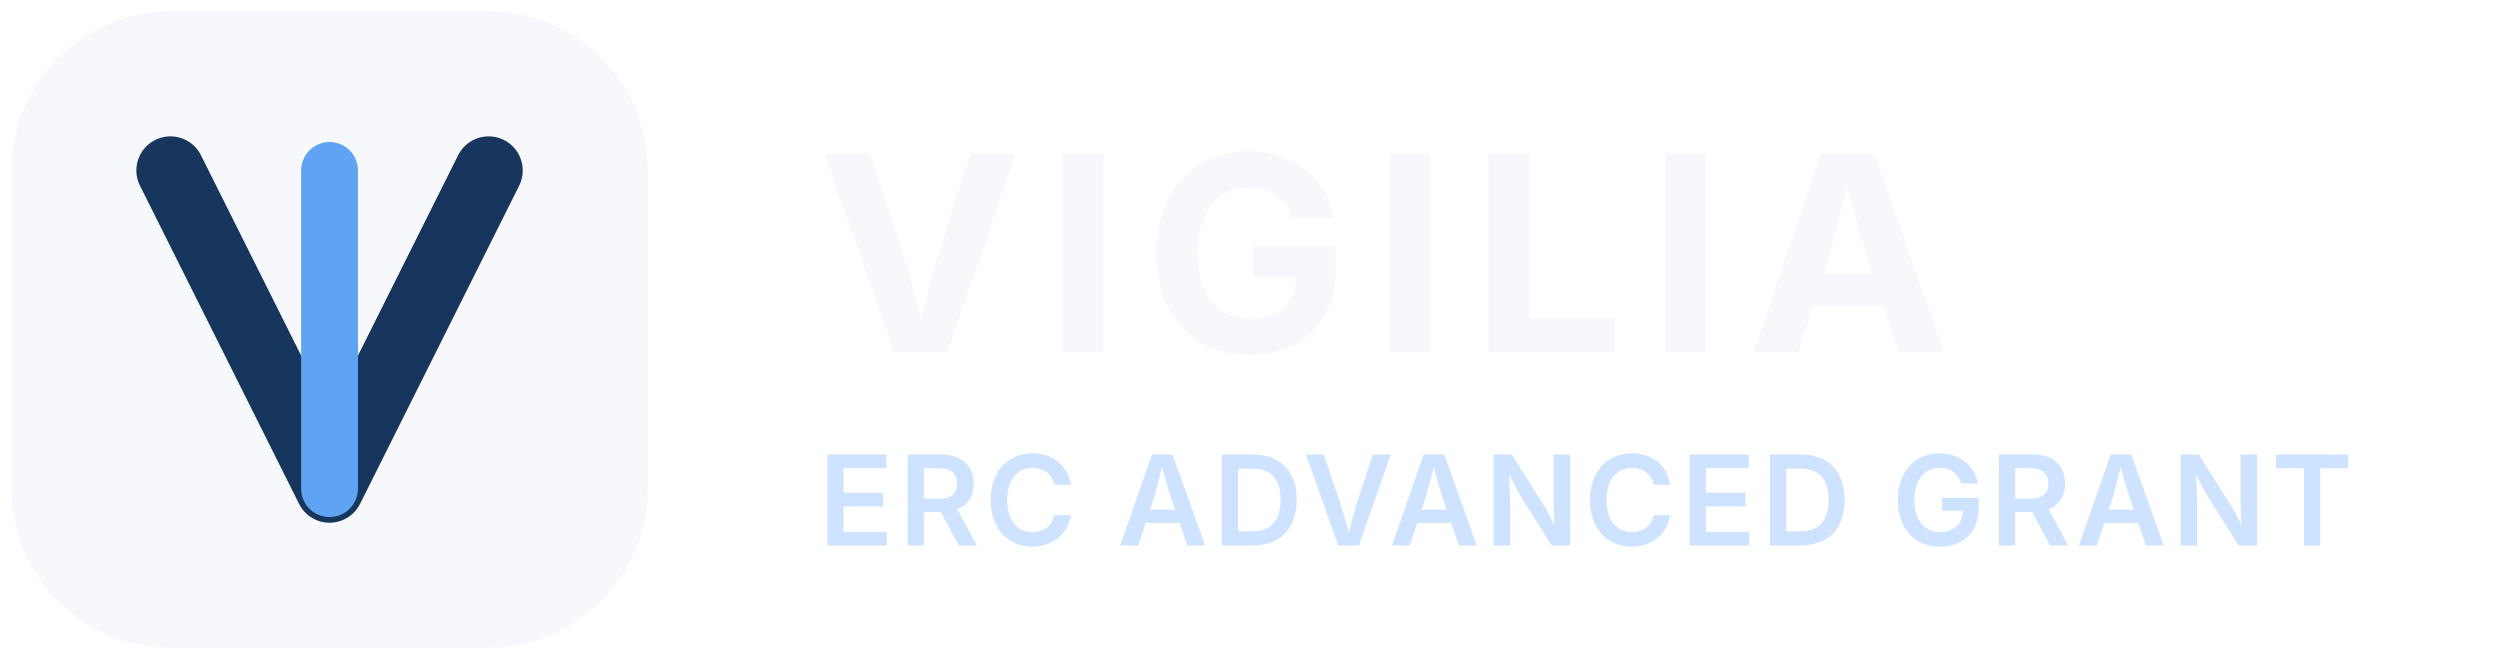
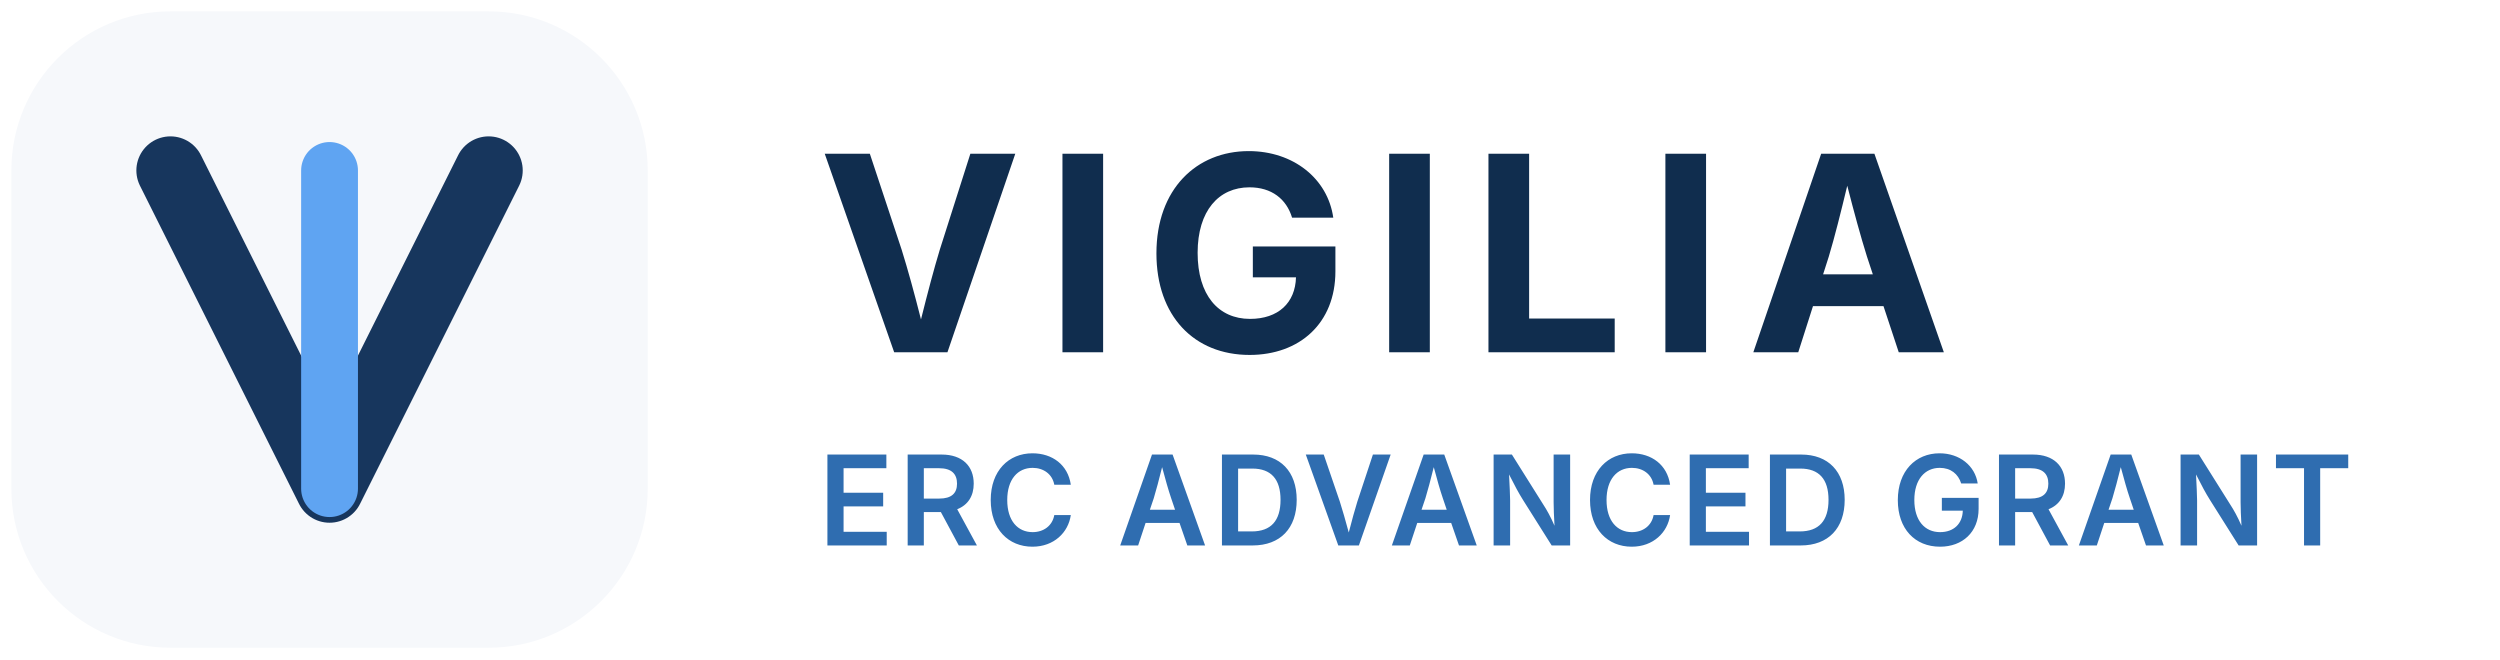
<svg xmlns="http://www.w3.org/2000/svg" width="220" height="58" viewBox="0 0 220 58" fill="none" role="img" aria-labelledby="vigilia-logo-light-title">
  <rect x="1" y="1" width="56" height="56" rx="14" fill="#F6F8FB" />
  <path d="M15 15L29 43L43 15" stroke="#17365D" stroke-width="6" stroke-linecap="round" stroke-linejoin="round" />
  <path d="M29 43V15" stroke="#5FA4F2" stroke-width="5" stroke-linecap="round" />
-   <text x="72" y="31" fill="#F6F8FB" font-size="24" font-weight="700" font-family="Inter, Segoe UI, Roboto, Arial, sans-serif" letter-spacing="2">VIGILIA</text>
-   <text x="72" y="48" fill="#CDE3FF" font-size="11" font-weight="600" font-family="Inter, Segoe UI, Roboto, Arial, sans-serif" letter-spacing="0.4">ERC ADVANCED GRANT</text>
+   <text x="72" y="31" fill="#102D4E" font-size="24" font-weight="700" font-family="Inter, Segoe UI, Roboto, Arial, sans-serif" letter-spacing="2">VIGILIA</text>
+   <text x="72" y="48" fill="#2F6DB0" font-size="11" font-weight="600" font-family="Inter, Segoe UI, Roboto, Arial, sans-serif" letter-spacing="0.4">ERC ADVANCED GRANT</text>
</svg>
